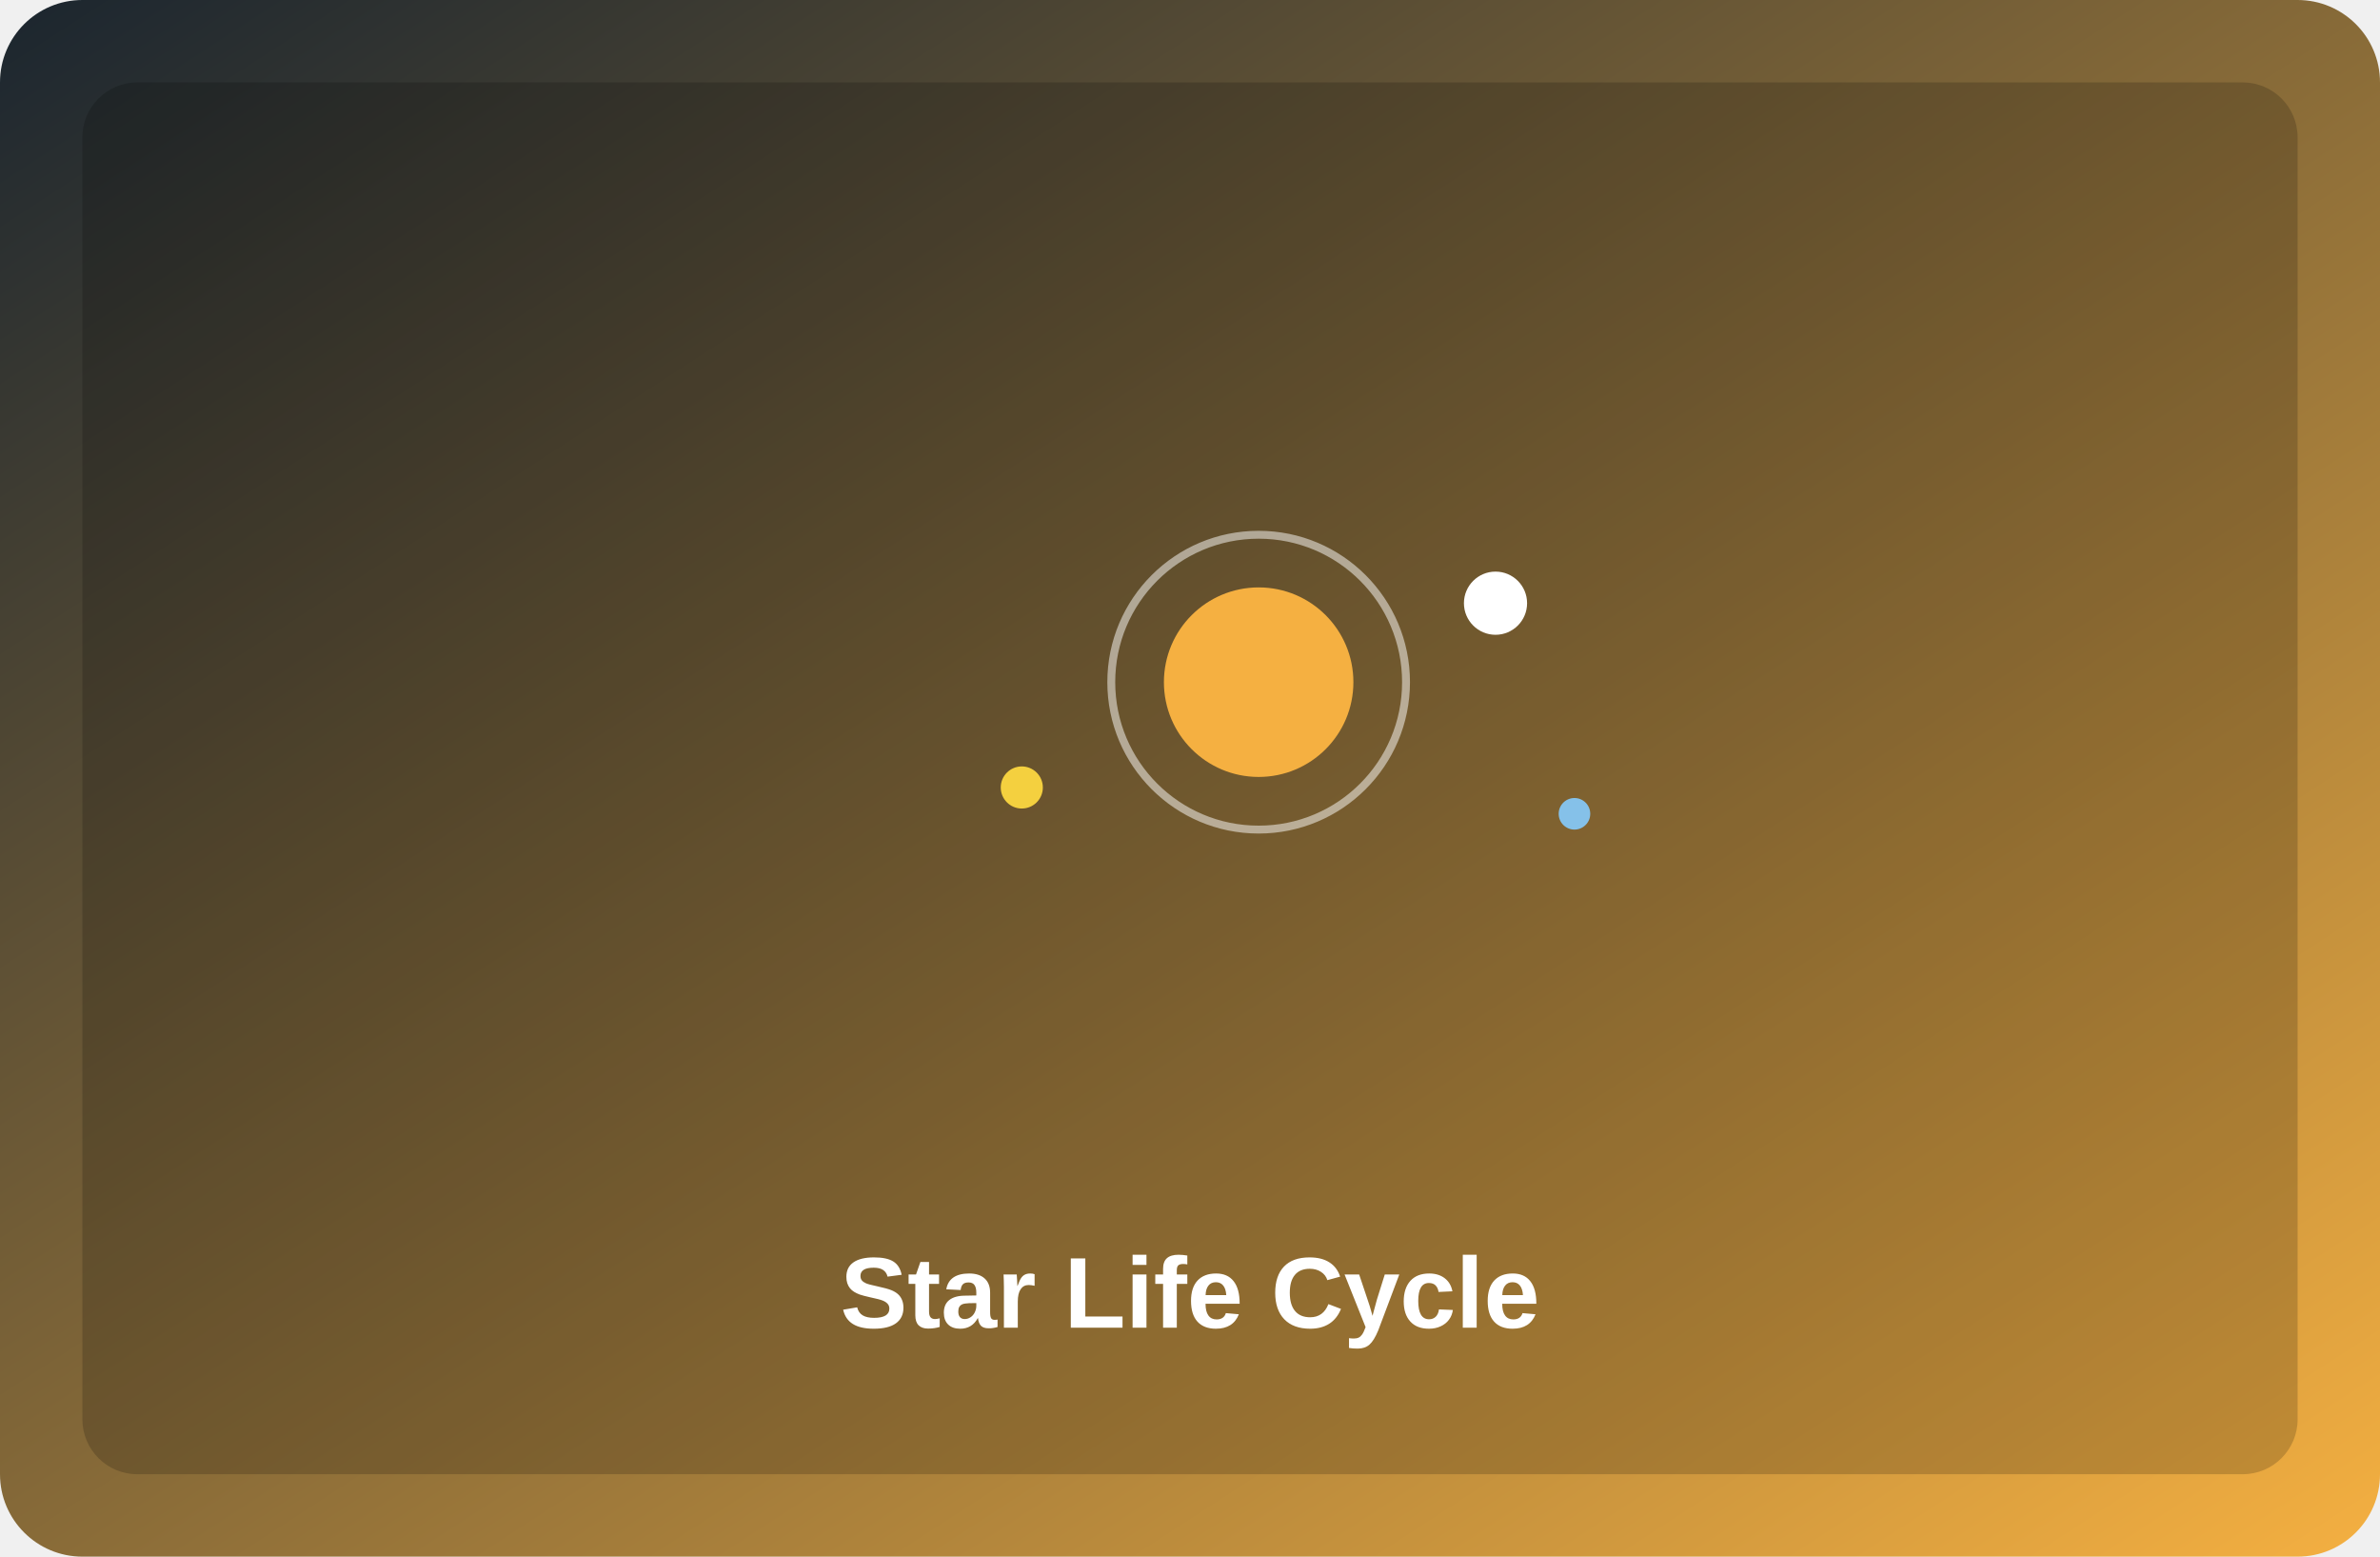
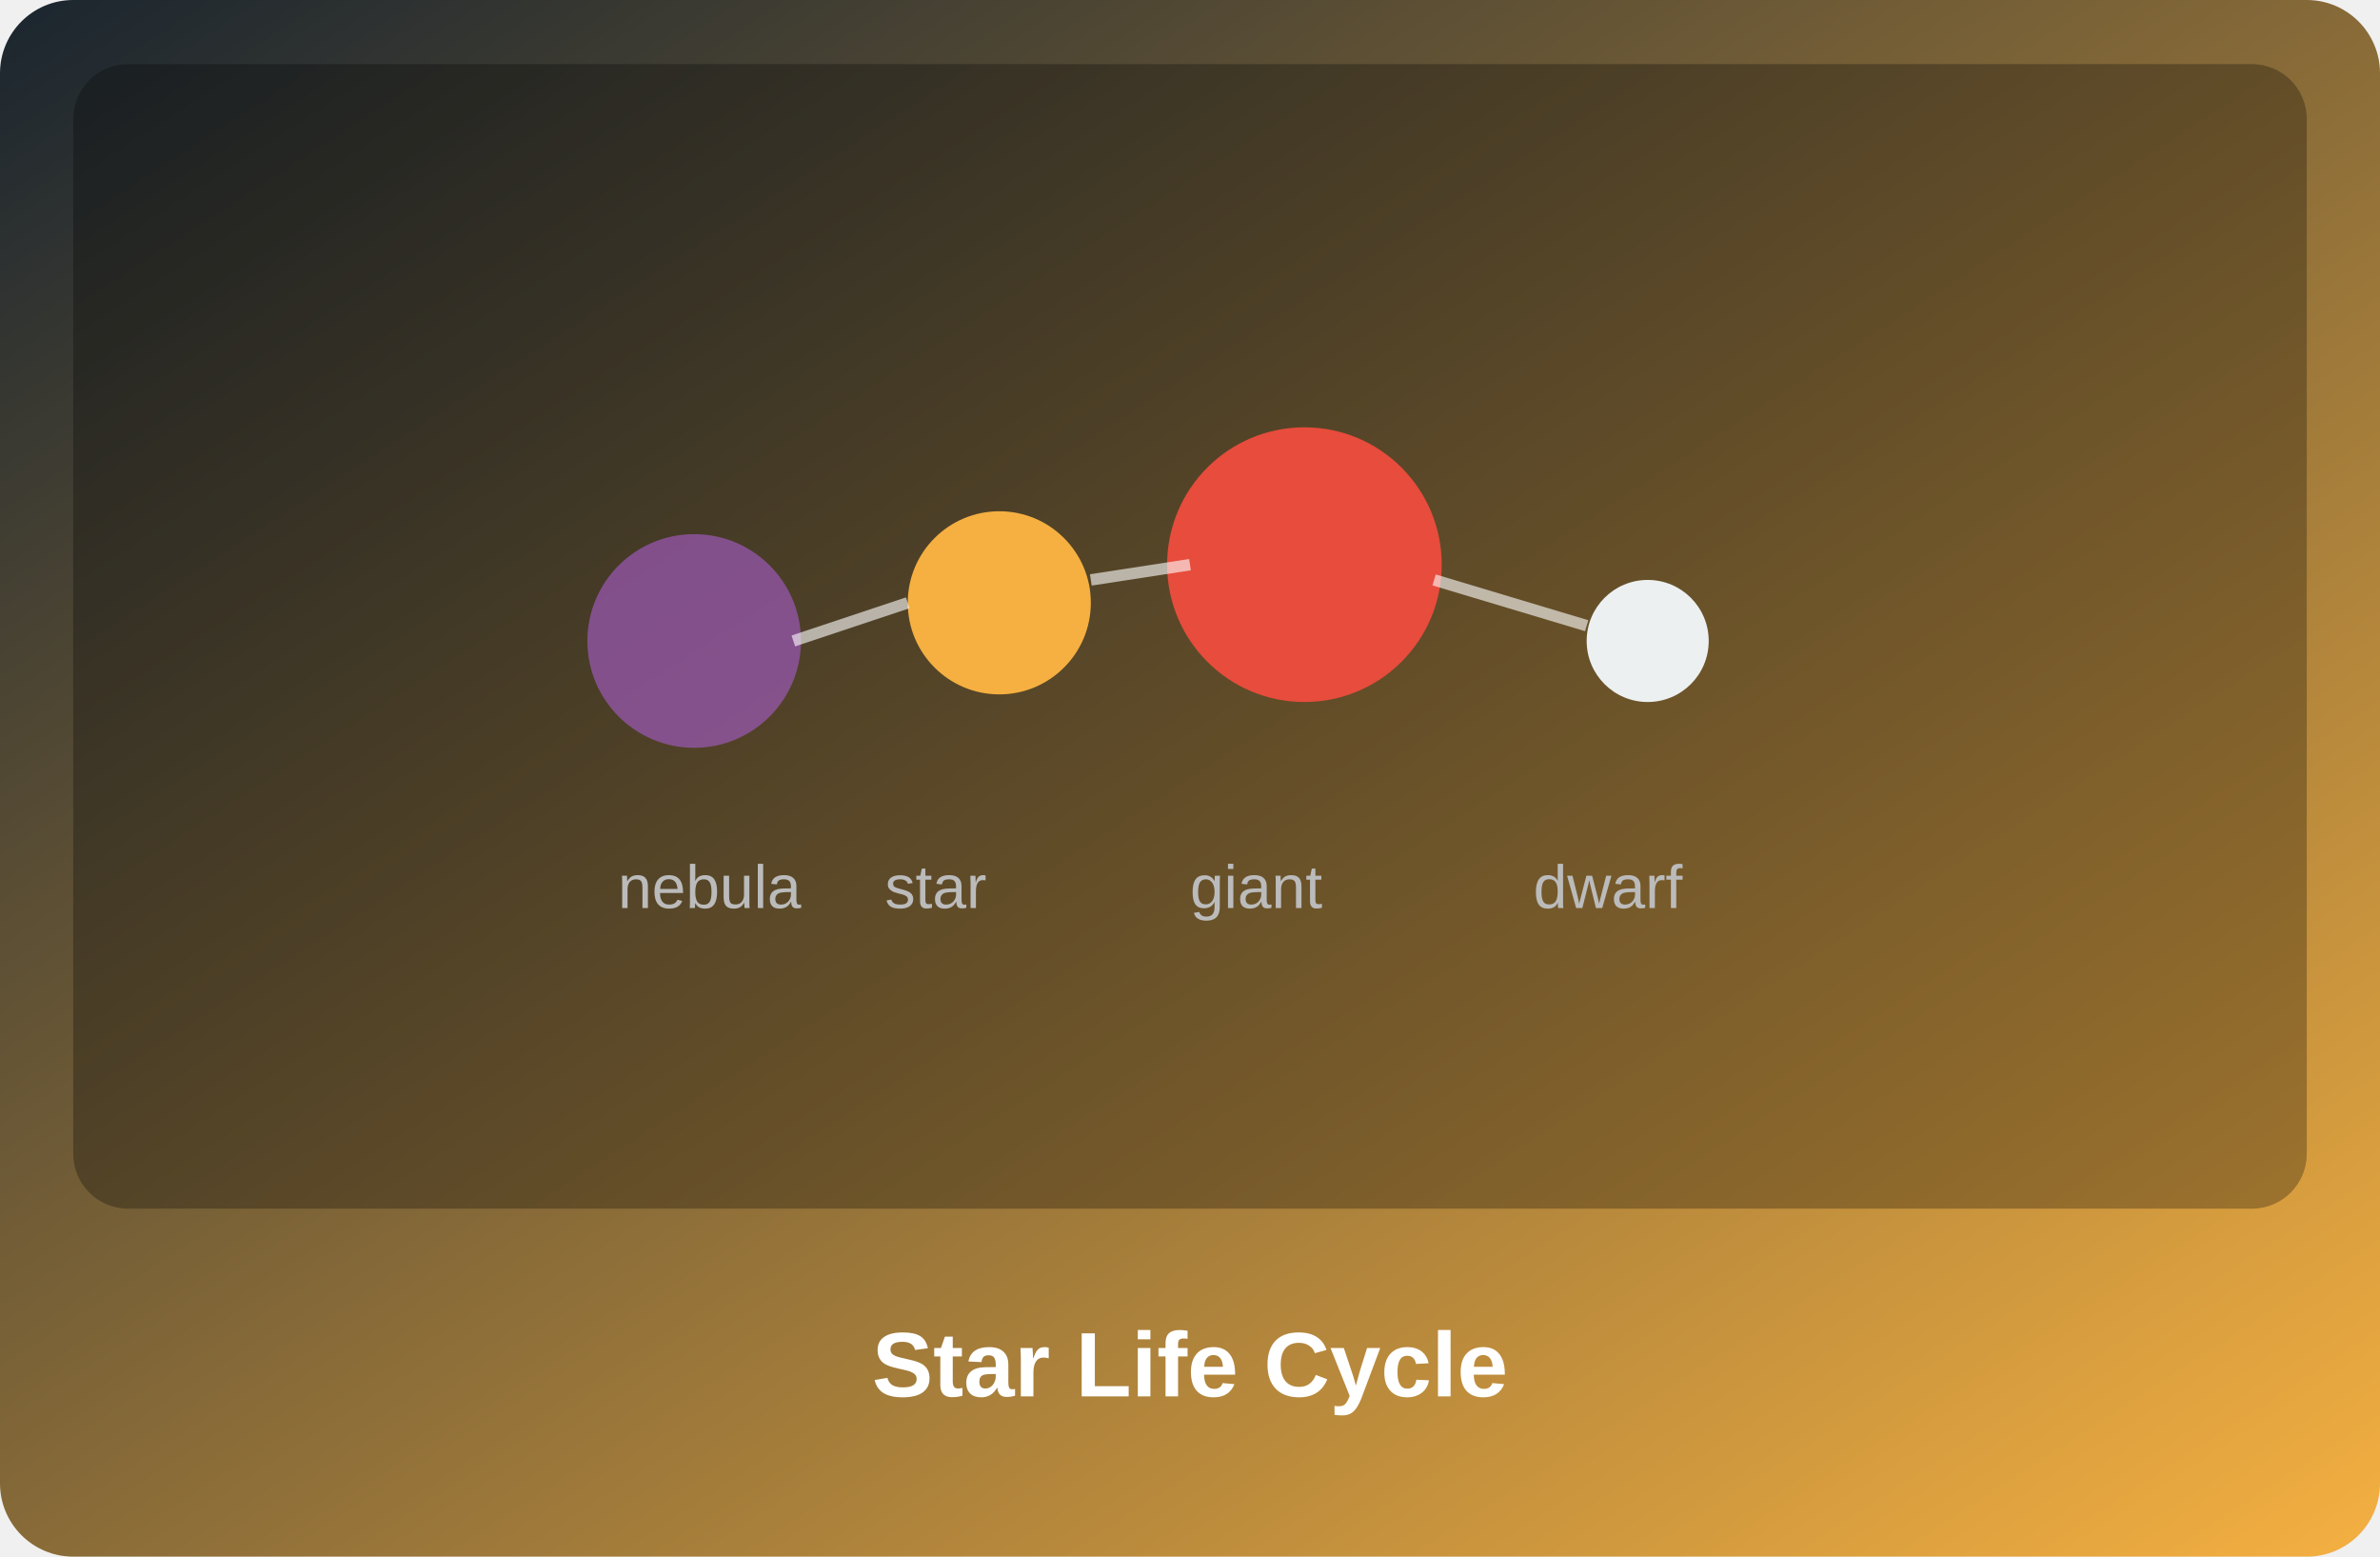
<svg xmlns="http://www.w3.org/2000/svg" width="520" height="340" viewBox="0 0 520 340">
  <defs>
-     <linearGradient id="g" x1="0%" y1="0%" x2="100%" y2="100%">
+     <linearGradient id="bg" x1="0%" y1="0%" x2="100%" y2="100%">
      <stop offset="0%" stop-color="#1a252f" />
      <stop offset="100%" stop-color="#f5b041" />
    </linearGradient>
  </defs>
-   <rect width="520" height="340" rx="18" fill="url(#g)" />
-   <rect x="18" y="18" width="484" height="304" rx="12" fill="rgba(0,0,0,0.18)" />
-   <g transform="translate(160,80) scale(1.15)">
-     <circle cx="100" cy="60" r="18" fill="#f5b041" />
-     <circle cx="100" cy="60" r="28" fill="none" stroke="#fff" stroke-width="1.5" opacity="0.5" />
-     <circle cx="145" cy="45" r="6" fill="#fff" />
-     <circle cx="55" cy="80" r="4" fill="#f4d03f" />
-     <circle cx="160" cy="85" r="3" fill="#85c1e9" />
-   </g>
-   <text x="260" y="290" text-anchor="middle" font-family="Arial,Helvetica,sans-serif" font-size="22" font-weight="700" fill="#ffffff">Star Life Cycle</text>
+   <rect width="520" height="340" rx="16" fill="url(#bg)" />
+   <rect x="16" y="14" width="488" height="250" rx="12" fill="rgba(0,0,0,0.28)" />
+   <svg x="60" y="40" width="400" height="200" viewBox="0 0 200 120">
+     <circle cx="35" cy="60" r="14" fill="#9b59b6" opacity="0.7" />
+     <circle cx="75" cy="55" r="12" fill="#f5b041" />
+     <circle cx="115" cy="50" r="18" fill="#e74c3c" />
+     <circle cx="160" cy="60" r="8" fill="#ecf0f1" />
+     <path d="M48 60 L63 55 M87 52 L100 50 M132 52 L152 58" stroke="#fff" stroke-width="1.5" opacity="0.6" />
+     <text x="25" y="95" fill="#bbb" font-size="8" font-family="Arial">nebula</text>
+     <text x="60" y="95" fill="#bbb" font-size="8" font-family="Arial">star</text>
+     <text x="100" y="95" fill="#bbb" font-size="8" font-family="Arial">giant</text>
+     <text x="145" y="95" fill="#bbb" font-size="8" font-family="Arial">dwarf</text>
+   </svg>
+   <text x="260" y="305" text-anchor="middle" font-family="Arial,Helvetica,sans-serif" font-size="20" font-weight="700" fill="#ffffff">Star Life Cycle</text>
</svg>
